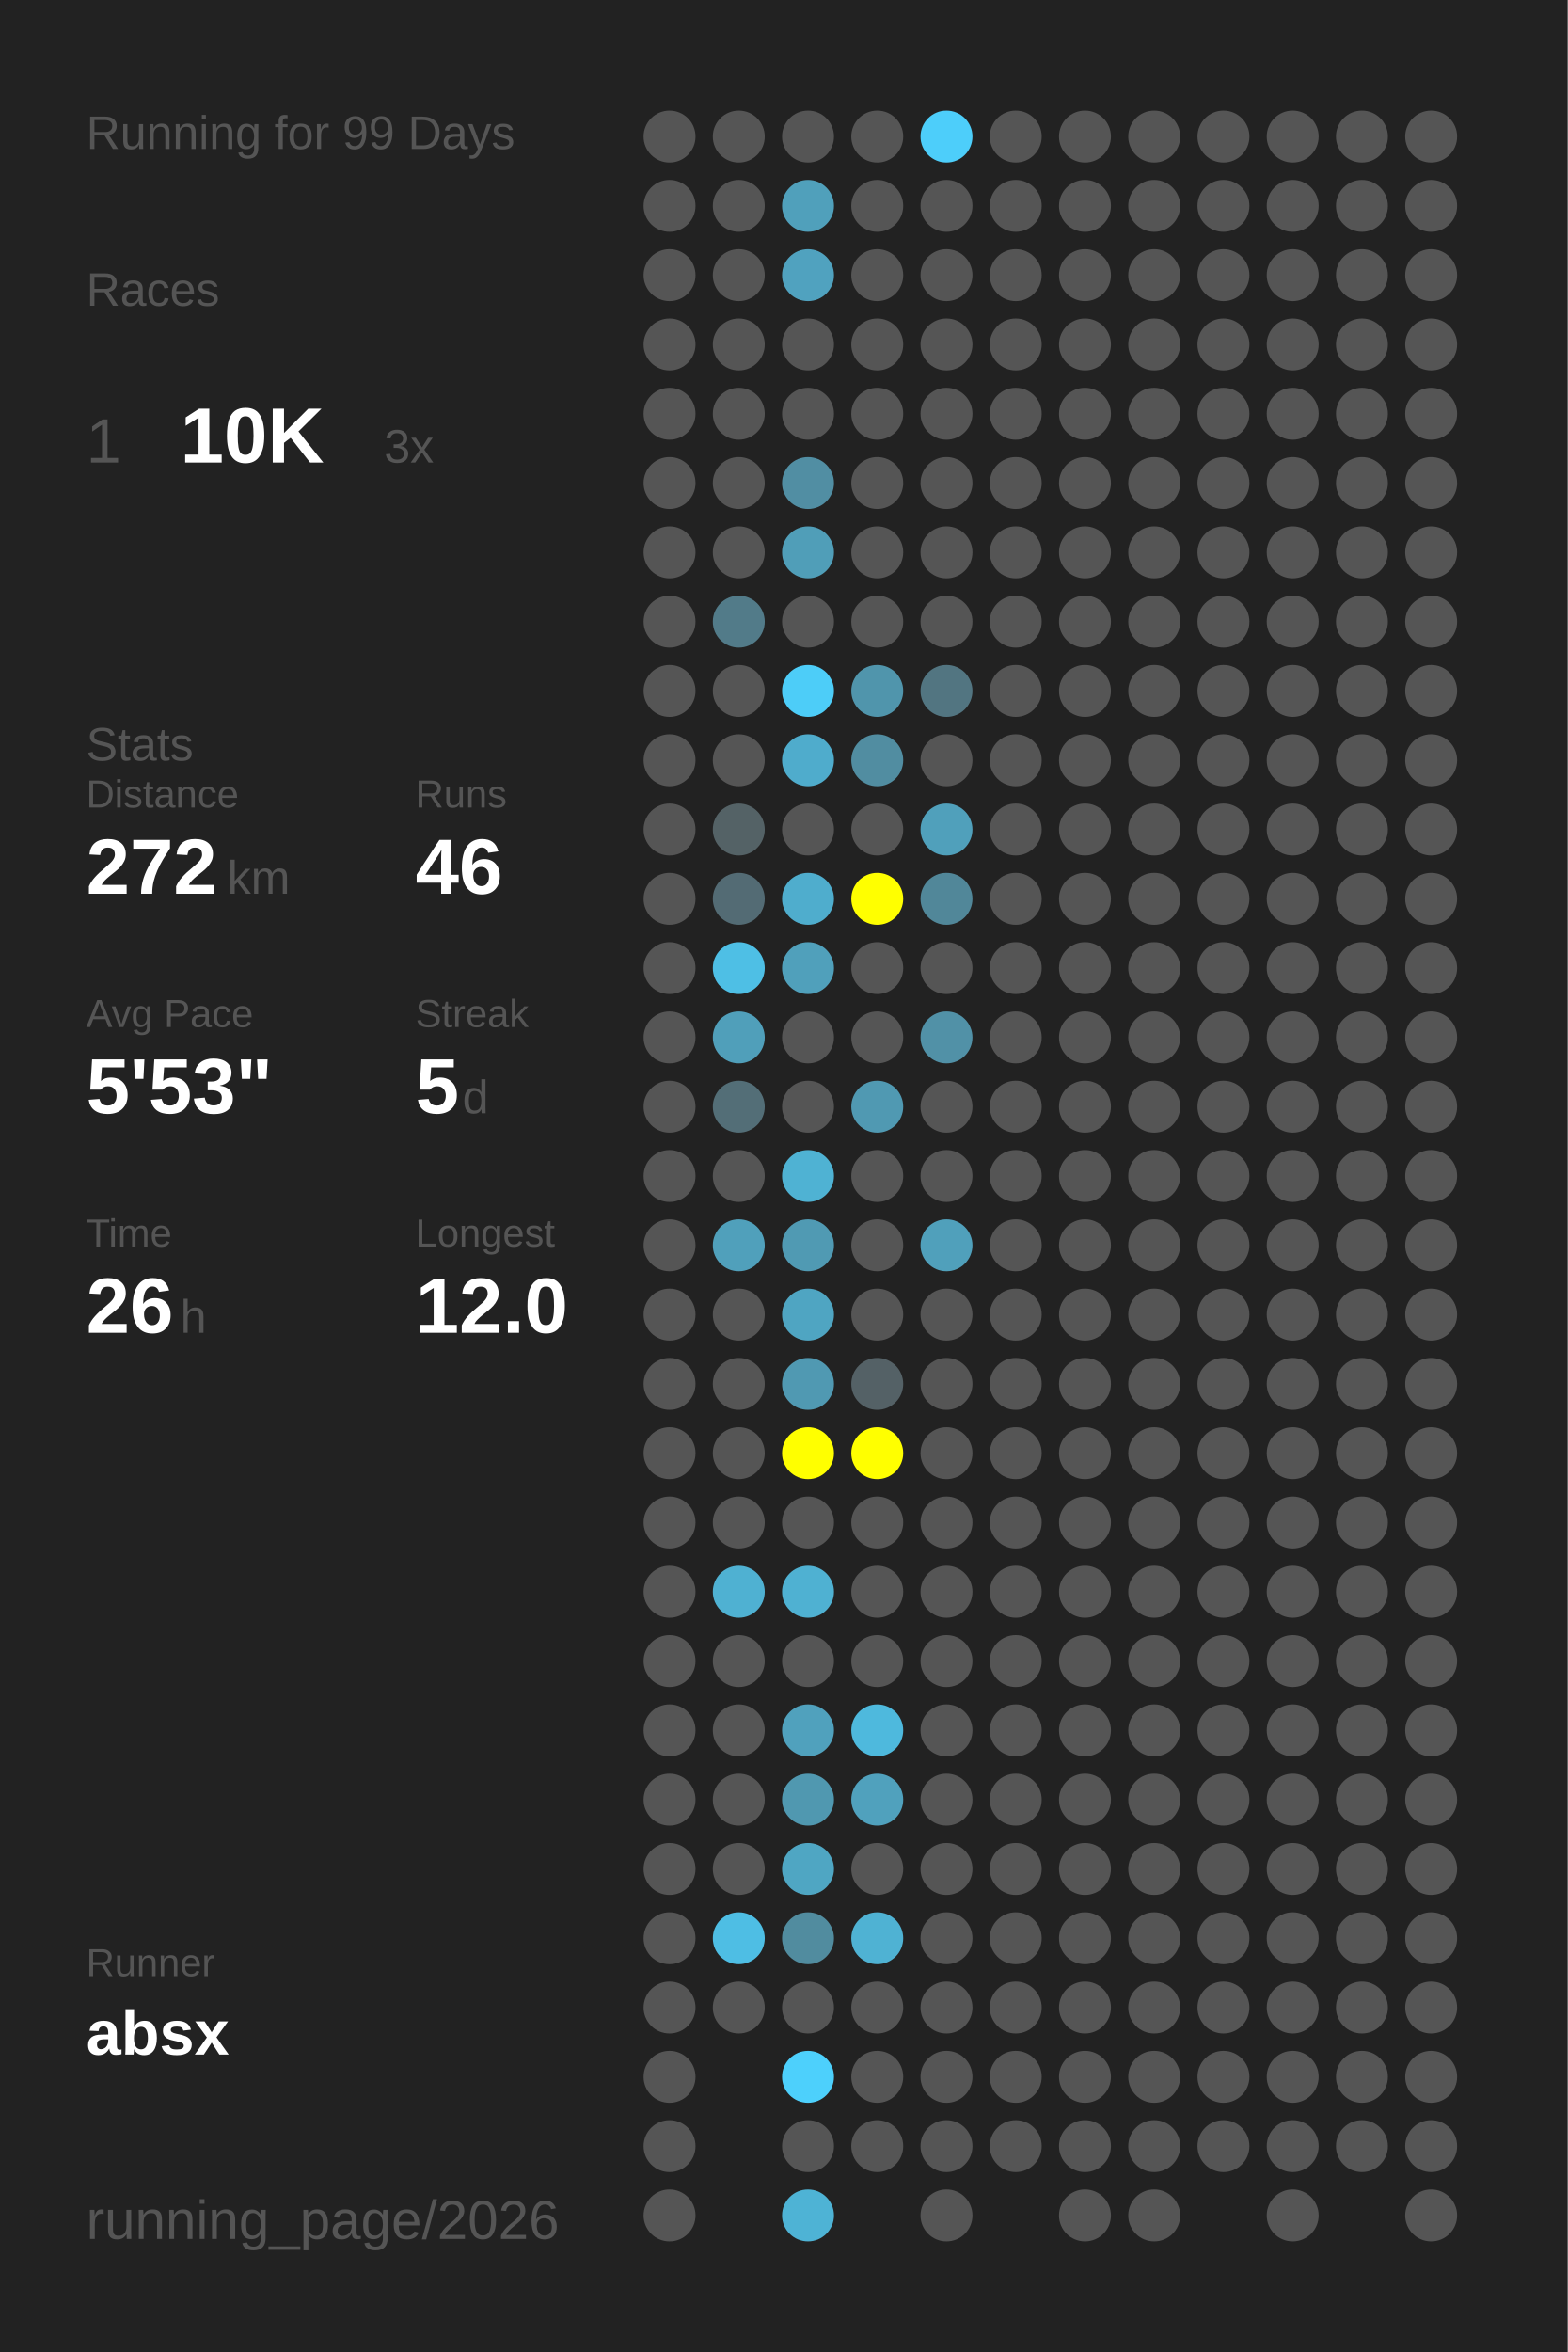
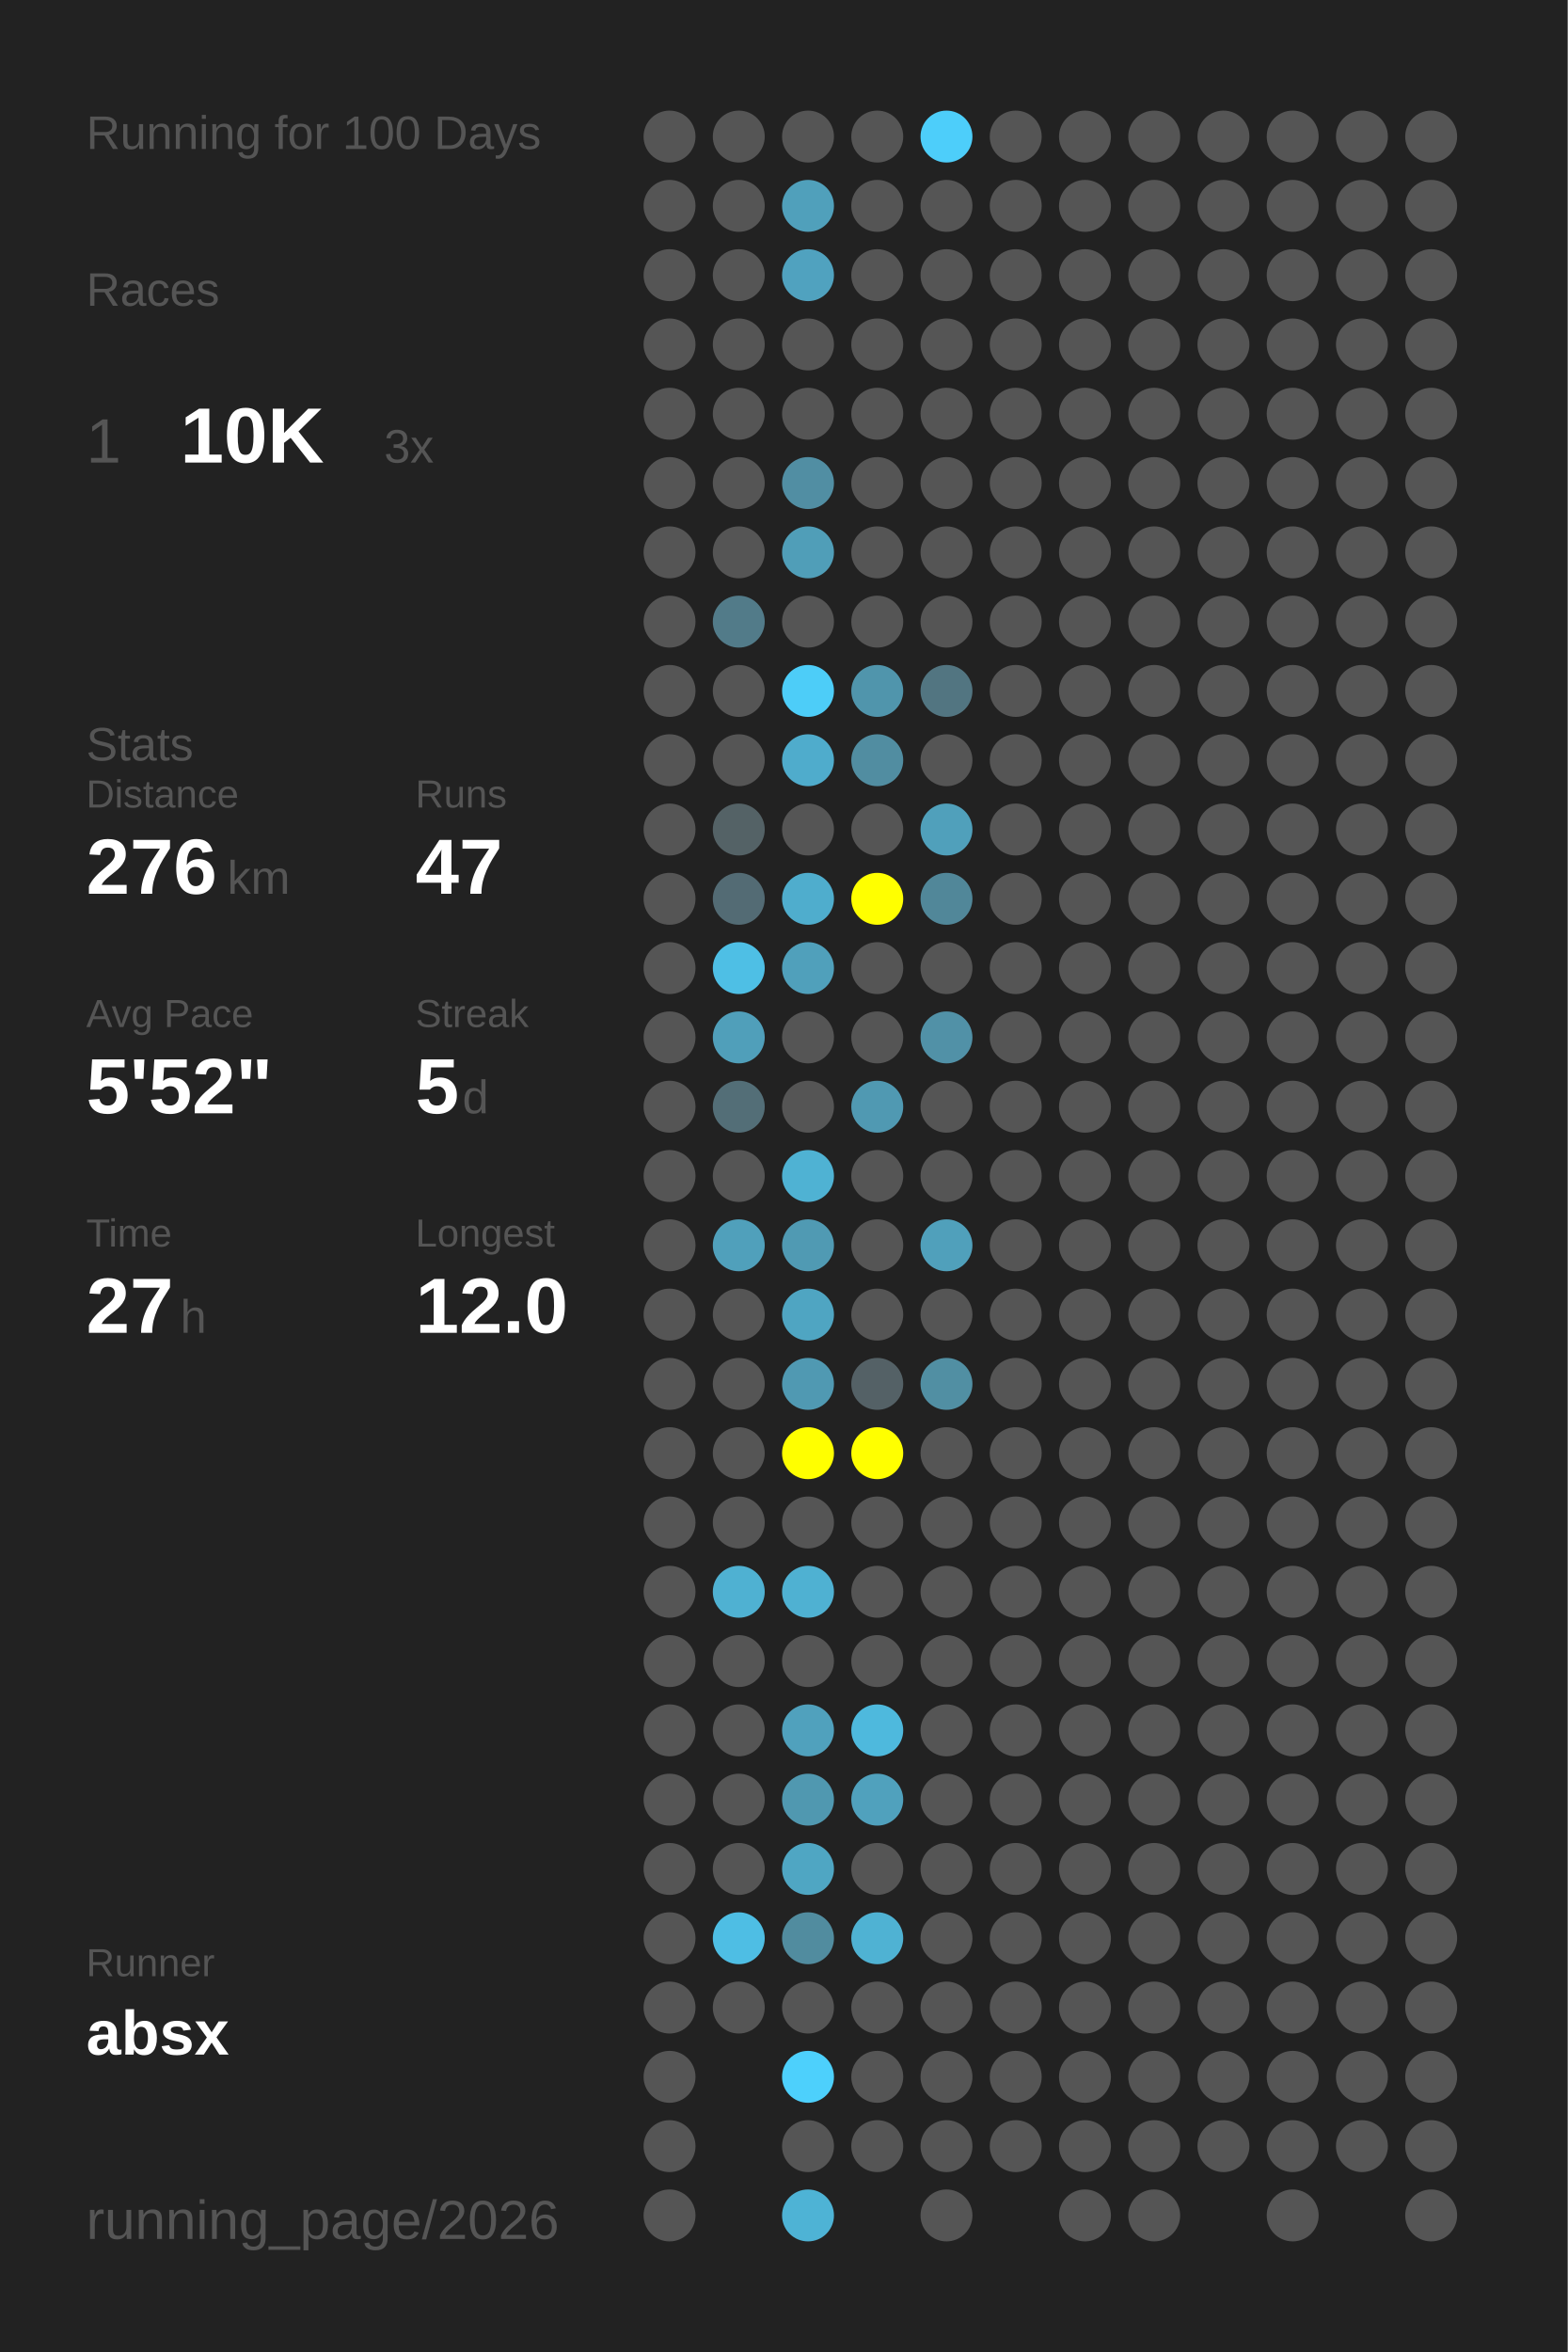
<svg xmlns="http://www.w3.org/2000/svg" baseProfile="full" height="300mm" version="1.1" viewBox="0,0,200,300" width="200mm">
  <defs />
  <rect fill="#222222" height="300" width="200" x="0" y="0" />
-   <text fill="#555555" style="font-size:6px; font-family:Arial;" x="11" y="19">Running for 99 Days</text>
+   <text fill="#555555" style="font-size:6px; font-family:Arial;" x="11" y="19">Running for 100 Days</text>
  <text fill="#555555" style="font-size:6px; font-family:Arial;" x="11" y="39">Races</text>
  <text fill="#555555" style="font-size:8px; font-family:Arial;" x="11" y="59">1</text>
  <text fill="#FFFFFF" style="font-size:10px; font-family:Arial; font-weight:bold;" x="23" y="59">10K</text>
  <text fill="#555555" style="font-size:6px; font-family:Arial;" x="49" y="59">3x</text>
  <text fill="#555555" style="font-size:6px; font-family:Arial;" x="11" y="97">Stats</text>
  <text fill="#555555" style="font-size:5px; font-family:Arial;" x="11" y="103">Distance</text>
-   <text fill="#FFFFFF" style="font-size:10px; font-family:Arial; font-weight:bold;" x="11" y="114">272</text>
+   <text fill="#FFFFFF" style="font-size:10px; font-family:Arial; font-weight:bold;" x="11" y="114">276</text>
  <text fill="#555555" style="font-size:6px; font-family:Arial;" x="29" y="114">km</text>
  <text fill="#555555" style="font-size:5px; font-family:Arial;" x="53" y="103">Runs</text>
-   <text fill="#FFFFFF" style="font-size:10px; font-family:Arial; font-weight:bold;" x="53" y="114">46</text>
+   <text fill="#FFFFFF" style="font-size:10px; font-family:Arial; font-weight:bold;" x="53" y="114">47</text>
  <text fill="#555555" style="font-size:5px; font-family:Arial;" x="11" y="131">Avg Pace</text>
-   <text fill="#FFFFFF" style="font-size:10px; font-family:Arial; font-weight:bold;" x="11" y="142">5'53"</text>
+   <text fill="#FFFFFF" style="font-size:10px; font-family:Arial; font-weight:bold;" x="11" y="142">5'52"</text>
  <text fill="#555555" style="font-size:5px; font-family:Arial;" x="53" y="131">Streak</text>
  <text fill="#FFFFFF" style="font-size:10px; font-family:Arial; font-weight:bold;" x="53" y="142">5</text>
  <text fill="#555555" style="font-size:6px; font-family:Arial;" x="59" y="142">d</text>
  <text fill="#555555" style="font-size:5px; font-family:Arial;" x="11" y="159">Time</text>
-   <text fill="#FFFFFF" style="font-size:10px; font-family:Arial; font-weight:bold;" x="11" y="170">26</text>
+   <text fill="#FFFFFF" style="font-size:10px; font-family:Arial; font-weight:bold;" x="11" y="170">27</text>
  <text fill="#555555" style="font-size:6px; font-family:Arial;" x="23" y="170">h</text>
  <text fill="#555555" style="font-size:5px; font-family:Arial;" x="53" y="159">Longest</text>
  <text fill="#FFFFFF" style="font-size:10px; font-family:Arial; font-weight:bold;" x="53" y="170">12.0</text>
  <text fill="#555555" style="font-size:5px; font-family:Arial;" x="11" y="252.065">Runner</text>
  <text fill="#FFFFFF" style="font-size:8px; font-family:Arial; font-weight:bold;" x="11" y="262.065">absx</text>
  <text fill="#555555" style="font-size:7px; font-family:Arial;" x="11" y="285.581">running_page/2026</text>
  <circle cx="85.417" cy="17.419" fill="#555555" r="3.312" />
  <circle cx="85.417" cy="26.258" fill="#555555" r="3.312" />
  <circle cx="85.417" cy="35.097" fill="#555555" r="3.312" />
  <circle cx="85.417" cy="43.935" fill="#555555" r="3.312" />
  <circle cx="85.417" cy="52.774" fill="#555555" r="3.312" />
  <circle cx="85.417" cy="61.613" fill="#555555" r="3.312" />
  <circle cx="85.417" cy="70.452" fill="#555555" r="3.312" />
  <circle cx="85.417" cy="79.29" fill="#555555" r="3.312" />
  <circle cx="85.417" cy="88.129" fill="#555555" r="3.312" />
  <circle cx="85.417" cy="96.968" fill="#555555" r="3.312" />
  <circle cx="85.417" cy="105.806" fill="#555555" r="3.312" />
  <circle cx="85.417" cy="114.645" fill="#555555" r="3.312" />
  <circle cx="85.417" cy="123.484" fill="#555555" r="3.312" />
  <circle cx="85.417" cy="132.323" fill="#555555" r="3.312" />
  <circle cx="85.417" cy="141.161" fill="#555555" r="3.312" />
  <circle cx="85.417" cy="150" fill="#555555" r="3.312" />
  <circle cx="85.417" cy="158.839" fill="#555555" r="3.312" />
  <circle cx="85.417" cy="167.677" fill="#555555" r="3.312" />
  <circle cx="85.417" cy="176.516" fill="#555555" r="3.312" />
  <circle cx="85.417" cy="185.355" fill="#555555" r="3.312" />
  <circle cx="85.417" cy="194.194" fill="#555555" r="3.312" />
  <circle cx="85.417" cy="203.032" fill="#555555" r="3.312" />
  <circle cx="85.417" cy="211.871" fill="#555555" r="3.312" />
  <circle cx="85.417" cy="220.71" fill="#555555" r="3.312" />
  <circle cx="85.417" cy="229.548" fill="#555555" r="3.312" />
  <circle cx="85.417" cy="238.387" fill="#555555" r="3.312" />
  <circle cx="85.417" cy="247.226" fill="#555555" r="3.312" />
  <circle cx="85.417" cy="256.065" fill="#555555" r="3.312" />
  <circle cx="85.417" cy="264.903" fill="#555555" r="3.312" />
  <circle cx="85.417" cy="273.742" fill="#555555" r="3.312" />
  <circle cx="85.417" cy="282.581" fill="#555555" r="3.312" />
  <circle cx="94.25" cy="17.419" fill="#555555" r="3.312" />
  <circle cx="94.25" cy="26.258" fill="#555555" r="3.312" />
  <circle cx="94.25" cy="35.097" fill="#555555" r="3.312" />
  <circle cx="94.25" cy="43.935" fill="#555555" r="3.312" />
  <circle cx="94.25" cy="52.774" fill="#555555" r="3.312" />
  <circle cx="94.25" cy="61.613" fill="#555555" r="3.312" />
  <circle cx="94.25" cy="70.452" fill="#555555" r="3.312" />
  <circle cx="94.25" cy="79.29" fill="#527b89" r="3.312" />
  <circle cx="94.25" cy="88.129" fill="#555555" r="3.312" />
  <circle cx="94.25" cy="96.968" fill="#555555" r="3.312" />
  <circle cx="94.25" cy="105.806" fill="#546266" r="3.312" />
  <circle cx="94.25" cy="114.645" fill="#536b74" r="3.312" />
  <circle cx="94.25" cy="123.484" fill="#4ebfe5" r="3.312" />
  <circle cx="94.25" cy="132.323" fill="#509fba" r="3.312" />
  <circle cx="94.25" cy="141.161" fill="#536e77" r="3.312" />
  <circle cx="94.25" cy="150" fill="#555555" r="3.312" />
  <circle cx="94.25" cy="158.839" fill="#50a0bb" r="3.312" />
  <circle cx="94.25" cy="167.677" fill="#555555" r="3.312" />
  <circle cx="94.25" cy="176.516" fill="#555555" r="3.312" />
  <circle cx="94.25" cy="185.355" fill="#555555" r="3.312" />
  <circle cx="94.25" cy="194.194" fill="#555555" r="3.312" />
  <circle cx="94.25" cy="203.032" fill="#4fb1d2" r="3.312" />
  <circle cx="94.25" cy="211.871" fill="#555555" r="3.312" />
  <circle cx="94.25" cy="220.71" fill="#555555" r="3.312" />
  <circle cx="94.25" cy="229.548" fill="#555555" r="3.312" />
  <circle cx="94.25" cy="238.387" fill="#555555" r="3.312" />
  <circle cx="94.25" cy="247.226" fill="#4ebee4" r="3.312" />
  <circle cx="94.25" cy="256.065" fill="#555555" r="3.312" />
  <circle cx="103.083" cy="17.419" fill="#555555" r="3.312" />
  <circle cx="103.083" cy="26.258" fill="#50a0bb" r="3.312" />
  <circle cx="103.083" cy="35.097" fill="#50a2bf" r="3.312" />
  <circle cx="103.083" cy="43.935" fill="#555555" r="3.312" />
  <circle cx="103.083" cy="52.774" fill="#555555" r="3.312" />
  <circle cx="103.083" cy="61.613" fill="#518ea3" r="3.312" />
  <circle cx="103.083" cy="70.452" fill="#509eb8" r="3.312" />
  <circle cx="103.083" cy="79.29" fill="#555555" r="3.312" />
  <circle cx="103.083" cy="88.129" fill="#4dcdf8" r="3.312" />
  <circle cx="103.083" cy="96.968" fill="#4faccc" r="3.312" />
  <circle cx="103.083" cy="105.806" fill="#555555" r="3.312" />
  <circle cx="103.083" cy="114.645" fill="#4fadcd" r="3.312" />
  <circle cx="103.083" cy="123.484" fill="#50a0bb" r="3.312" />
  <circle cx="103.083" cy="132.323" fill="#555555" r="3.312" />
  <circle cx="103.083" cy="141.161" fill="#555555" r="3.312" />
  <circle cx="103.083" cy="150" fill="#4fb2d3" r="3.312" />
  <circle cx="103.083" cy="158.839" fill="#509ab3" r="3.312" />
  <circle cx="103.083" cy="167.677" fill="#4fa5c2" r="3.312" />
  <circle cx="103.083" cy="176.516" fill="#5099b2" r="3.312" />
  <circle cx="103.083" cy="185.355" fill="#FFFF00" r="3.312" />
  <circle cx="103.083" cy="194.194" fill="#555555" r="3.312" />
  <circle cx="103.083" cy="203.032" fill="#4fb1d2" r="3.312" />
  <circle cx="103.083" cy="211.871" fill="#555555" r="3.312" />
  <circle cx="103.083" cy="220.71" fill="#50a1bd" r="3.312" />
  <circle cx="103.083" cy="229.548" fill="#5098b0" r="3.312" />
  <circle cx="103.083" cy="238.387" fill="#4fa6c3" r="3.312" />
  <circle cx="103.083" cy="247.226" fill="#518c9f" r="3.312" />
  <circle cx="103.083" cy="256.065" fill="#555555" r="3.312" />
  <circle cx="103.083" cy="264.903" fill="#4dd0fc" r="3.312" />
  <circle cx="103.083" cy="273.742" fill="#555555" r="3.312" />
  <circle cx="103.083" cy="282.581" fill="#4eb3d5" r="3.312" />
  <circle cx="111.917" cy="17.419" fill="#555555" r="3.312" />
  <circle cx="111.917" cy="26.258" fill="#555555" r="3.312" />
  <circle cx="111.917" cy="35.097" fill="#555555" r="3.312" />
  <circle cx="111.917" cy="43.935" fill="#555555" r="3.312" />
  <circle cx="111.917" cy="52.774" fill="#555555" r="3.312" />
  <circle cx="111.917" cy="61.613" fill="#555555" r="3.312" />
  <circle cx="111.917" cy="70.452" fill="#555555" r="3.312" />
  <circle cx="111.917" cy="79.29" fill="#555555" r="3.312" />
  <circle cx="111.917" cy="88.129" fill="#5095ac" r="3.312" />
  <circle cx="111.917" cy="96.968" fill="#518da1" r="3.312" />
  <circle cx="111.917" cy="105.806" fill="#555555" r="3.312" />
  <circle cx="111.917" cy="114.645" fill="#FFFF00" r="3.312" />
  <circle cx="111.917" cy="123.484" fill="#555555" r="3.312" />
  <circle cx="111.917" cy="132.323" fill="#555555" r="3.312" />
  <circle cx="111.917" cy="141.161" fill="#5099b2" r="3.312" />
  <circle cx="111.917" cy="150" fill="#555555" r="3.312" />
  <circle cx="111.917" cy="158.839" fill="#555555" r="3.312" />
  <circle cx="111.917" cy="167.677" fill="#555555" r="3.312" />
  <circle cx="111.917" cy="176.516" fill="#546166" r="3.312" />
  <circle cx="111.917" cy="185.355" fill="#FFFF00" r="3.312" />
  <circle cx="111.917" cy="194.194" fill="#555555" r="3.312" />
  <circle cx="111.917" cy="203.032" fill="#555555" r="3.312" />
  <circle cx="111.917" cy="211.871" fill="#555555" r="3.312" />
  <circle cx="111.917" cy="220.71" fill="#4eb9dd" r="3.312" />
  <circle cx="111.917" cy="229.548" fill="#50a1bd" r="3.312" />
  <circle cx="111.917" cy="238.387" fill="#555555" r="3.312" />
  <circle cx="111.917" cy="247.226" fill="#4fb2d3" r="3.312" />
  <circle cx="111.917" cy="256.065" fill="#555555" r="3.312" />
  <circle cx="111.917" cy="264.903" fill="#555555" r="3.312" />
  <circle cx="111.917" cy="273.742" fill="#555555" r="3.312" />
  <circle cx="120.75" cy="17.419" fill="#4dcefa" r="3.312" />
  <circle cx="120.75" cy="26.258" fill="#555555" r="3.312" />
  <circle cx="120.75" cy="35.097" fill="#555555" r="3.312" />
  <circle cx="120.75" cy="43.935" fill="#555555" r="3.312" />
  <circle cx="120.75" cy="52.774" fill="#555555" r="3.312" />
  <circle cx="120.75" cy="61.613" fill="#555555" r="3.312" />
  <circle cx="120.75" cy="70.452" fill="#555555" r="3.312" />
  <circle cx="120.75" cy="79.29" fill="#555555" r="3.312" />
  <circle cx="120.75" cy="88.129" fill="#527581" r="3.312" />
  <circle cx="120.75" cy="96.968" fill="#555555" r="3.312" />
  <circle cx="120.75" cy="105.806" fill="#50a0bb" r="3.312" />
  <circle cx="120.75" cy="114.645" fill="#518799" r="3.312" />
  <circle cx="120.75" cy="123.484" fill="#555555" r="3.312" />
  <circle cx="120.75" cy="132.323" fill="#5191a7" r="3.312" />
  <circle cx="120.75" cy="141.161" fill="#555555" r="3.312" />
  <circle cx="120.75" cy="150" fill="#555555" r="3.312" />
  <circle cx="120.75" cy="158.839" fill="#50a0bb" r="3.312" />
  <circle cx="120.75" cy="167.677" fill="#555555" r="3.312" />
-   <circle cx="120.75" cy="176.516" fill="#555555" r="3.312" />
+   <circle cx="120.75" cy="176.516" fill="#518fa3" r="3.312" />
  <circle cx="120.75" cy="185.355" fill="#555555" r="3.312" />
  <circle cx="120.75" cy="194.194" fill="#555555" r="3.312" />
  <circle cx="120.75" cy="203.032" fill="#555555" r="3.312" />
  <circle cx="120.75" cy="211.871" fill="#555555" r="3.312" />
  <circle cx="120.75" cy="220.71" fill="#555555" r="3.312" />
  <circle cx="120.75" cy="229.548" fill="#555555" r="3.312" />
  <circle cx="120.75" cy="238.387" fill="#555555" r="3.312" />
  <circle cx="120.75" cy="247.226" fill="#555555" r="3.312" />
  <circle cx="120.75" cy="256.065" fill="#555555" r="3.312" />
  <circle cx="120.75" cy="264.903" fill="#555555" r="3.312" />
  <circle cx="120.75" cy="273.742" fill="#555555" r="3.312" />
  <circle cx="120.75" cy="282.581" fill="#555555" r="3.312" />
  <circle cx="129.583" cy="17.419" fill="#555555" r="3.312" />
  <circle cx="129.583" cy="26.258" fill="#555555" r="3.312" />
  <circle cx="129.583" cy="35.097" fill="#555555" r="3.312" />
  <circle cx="129.583" cy="43.935" fill="#555555" r="3.312" />
  <circle cx="129.583" cy="52.774" fill="#555555" r="3.312" />
  <circle cx="129.583" cy="61.613" fill="#555555" r="3.312" />
  <circle cx="129.583" cy="70.452" fill="#555555" r="3.312" />
  <circle cx="129.583" cy="79.29" fill="#555555" r="3.312" />
  <circle cx="129.583" cy="88.129" fill="#555555" r="3.312" />
  <circle cx="129.583" cy="96.968" fill="#555555" r="3.312" />
  <circle cx="129.583" cy="105.806" fill="#555555" r="3.312" />
  <circle cx="129.583" cy="114.645" fill="#555555" r="3.312" />
  <circle cx="129.583" cy="123.484" fill="#555555" r="3.312" />
  <circle cx="129.583" cy="132.323" fill="#555555" r="3.312" />
  <circle cx="129.583" cy="141.161" fill="#555555" r="3.312" />
  <circle cx="129.583" cy="150" fill="#555555" r="3.312" />
  <circle cx="129.583" cy="158.839" fill="#555555" r="3.312" />
  <circle cx="129.583" cy="167.677" fill="#555555" r="3.312" />
  <circle cx="129.583" cy="176.516" fill="#555555" r="3.312" />
  <circle cx="129.583" cy="185.355" fill="#555555" r="3.312" />
  <circle cx="129.583" cy="194.194" fill="#555555" r="3.312" />
  <circle cx="129.583" cy="203.032" fill="#555555" r="3.312" />
  <circle cx="129.583" cy="211.871" fill="#555555" r="3.312" />
  <circle cx="129.583" cy="220.71" fill="#555555" r="3.312" />
  <circle cx="129.583" cy="229.548" fill="#555555" r="3.312" />
  <circle cx="129.583" cy="238.387" fill="#555555" r="3.312" />
  <circle cx="129.583" cy="247.226" fill="#555555" r="3.312" />
  <circle cx="129.583" cy="256.065" fill="#555555" r="3.312" />
  <circle cx="129.583" cy="264.903" fill="#555555" r="3.312" />
  <circle cx="129.583" cy="273.742" fill="#555555" r="3.312" />
  <circle cx="138.417" cy="17.419" fill="#555555" r="3.312" />
  <circle cx="138.417" cy="26.258" fill="#555555" r="3.312" />
  <circle cx="138.417" cy="35.097" fill="#555555" r="3.312" />
  <circle cx="138.417" cy="43.935" fill="#555555" r="3.312" />
  <circle cx="138.417" cy="52.774" fill="#555555" r="3.312" />
  <circle cx="138.417" cy="61.613" fill="#555555" r="3.312" />
  <circle cx="138.417" cy="70.452" fill="#555555" r="3.312" />
  <circle cx="138.417" cy="79.29" fill="#555555" r="3.312" />
  <circle cx="138.417" cy="88.129" fill="#555555" r="3.312" />
  <circle cx="138.417" cy="96.968" fill="#555555" r="3.312" />
  <circle cx="138.417" cy="105.806" fill="#555555" r="3.312" />
  <circle cx="138.417" cy="114.645" fill="#555555" r="3.312" />
  <circle cx="138.417" cy="123.484" fill="#555555" r="3.312" />
  <circle cx="138.417" cy="132.323" fill="#555555" r="3.312" />
  <circle cx="138.417" cy="141.161" fill="#555555" r="3.312" />
  <circle cx="138.417" cy="150" fill="#555555" r="3.312" />
  <circle cx="138.417" cy="158.839" fill="#555555" r="3.312" />
  <circle cx="138.417" cy="167.677" fill="#555555" r="3.312" />
  <circle cx="138.417" cy="176.516" fill="#555555" r="3.312" />
  <circle cx="138.417" cy="185.355" fill="#555555" r="3.312" />
  <circle cx="138.417" cy="194.194" fill="#555555" r="3.312" />
  <circle cx="138.417" cy="203.032" fill="#555555" r="3.312" />
  <circle cx="138.417" cy="211.871" fill="#555555" r="3.312" />
  <circle cx="138.417" cy="220.71" fill="#555555" r="3.312" />
  <circle cx="138.417" cy="229.548" fill="#555555" r="3.312" />
  <circle cx="138.417" cy="238.387" fill="#555555" r="3.312" />
  <circle cx="138.417" cy="247.226" fill="#555555" r="3.312" />
  <circle cx="138.417" cy="256.065" fill="#555555" r="3.312" />
  <circle cx="138.417" cy="264.903" fill="#555555" r="3.312" />
  <circle cx="138.417" cy="273.742" fill="#555555" r="3.312" />
  <circle cx="138.417" cy="282.581" fill="#555555" r="3.312" />
  <circle cx="147.25" cy="17.419" fill="#555555" r="3.312" />
  <circle cx="147.25" cy="26.258" fill="#555555" r="3.312" />
  <circle cx="147.25" cy="35.097" fill="#555555" r="3.312" />
  <circle cx="147.25" cy="43.935" fill="#555555" r="3.312" />
  <circle cx="147.25" cy="52.774" fill="#555555" r="3.312" />
  <circle cx="147.25" cy="61.613" fill="#555555" r="3.312" />
  <circle cx="147.25" cy="70.452" fill="#555555" r="3.312" />
  <circle cx="147.25" cy="79.29" fill="#555555" r="3.312" />
  <circle cx="147.25" cy="88.129" fill="#555555" r="3.312" />
  <circle cx="147.25" cy="96.968" fill="#555555" r="3.312" />
  <circle cx="147.25" cy="105.806" fill="#555555" r="3.312" />
  <circle cx="147.25" cy="114.645" fill="#555555" r="3.312" />
  <circle cx="147.25" cy="123.484" fill="#555555" r="3.312" />
  <circle cx="147.25" cy="132.323" fill="#555555" r="3.312" />
  <circle cx="147.25" cy="141.161" fill="#555555" r="3.312" />
  <circle cx="147.25" cy="150" fill="#555555" r="3.312" />
  <circle cx="147.25" cy="158.839" fill="#555555" r="3.312" />
  <circle cx="147.25" cy="167.677" fill="#555555" r="3.312" />
  <circle cx="147.25" cy="176.516" fill="#555555" r="3.312" />
  <circle cx="147.25" cy="185.355" fill="#555555" r="3.312" />
  <circle cx="147.25" cy="194.194" fill="#555555" r="3.312" />
  <circle cx="147.25" cy="203.032" fill="#555555" r="3.312" />
  <circle cx="147.25" cy="211.871" fill="#555555" r="3.312" />
  <circle cx="147.25" cy="220.71" fill="#555555" r="3.312" />
  <circle cx="147.25" cy="229.548" fill="#555555" r="3.312" />
  <circle cx="147.25" cy="238.387" fill="#555555" r="3.312" />
  <circle cx="147.25" cy="247.226" fill="#555555" r="3.312" />
  <circle cx="147.25" cy="256.065" fill="#555555" r="3.312" />
  <circle cx="147.25" cy="264.903" fill="#555555" r="3.312" />
  <circle cx="147.25" cy="273.742" fill="#555555" r="3.312" />
  <circle cx="147.25" cy="282.581" fill="#555555" r="3.312" />
  <circle cx="156.083" cy="17.419" fill="#555555" r="3.312" />
  <circle cx="156.083" cy="26.258" fill="#555555" r="3.312" />
  <circle cx="156.083" cy="35.097" fill="#555555" r="3.312" />
  <circle cx="156.083" cy="43.935" fill="#555555" r="3.312" />
  <circle cx="156.083" cy="52.774" fill="#555555" r="3.312" />
  <circle cx="156.083" cy="61.613" fill="#555555" r="3.312" />
  <circle cx="156.083" cy="70.452" fill="#555555" r="3.312" />
  <circle cx="156.083" cy="79.29" fill="#555555" r="3.312" />
  <circle cx="156.083" cy="88.129" fill="#555555" r="3.312" />
  <circle cx="156.083" cy="96.968" fill="#555555" r="3.312" />
  <circle cx="156.083" cy="105.806" fill="#555555" r="3.312" />
  <circle cx="156.083" cy="114.645" fill="#555555" r="3.312" />
  <circle cx="156.083" cy="123.484" fill="#555555" r="3.312" />
  <circle cx="156.083" cy="132.323" fill="#555555" r="3.312" />
  <circle cx="156.083" cy="141.161" fill="#555555" r="3.312" />
  <circle cx="156.083" cy="150" fill="#555555" r="3.312" />
  <circle cx="156.083" cy="158.839" fill="#555555" r="3.312" />
  <circle cx="156.083" cy="167.677" fill="#555555" r="3.312" />
  <circle cx="156.083" cy="176.516" fill="#555555" r="3.312" />
  <circle cx="156.083" cy="185.355" fill="#555555" r="3.312" />
  <circle cx="156.083" cy="194.194" fill="#555555" r="3.312" />
  <circle cx="156.083" cy="203.032" fill="#555555" r="3.312" />
  <circle cx="156.083" cy="211.871" fill="#555555" r="3.312" />
  <circle cx="156.083" cy="220.71" fill="#555555" r="3.312" />
  <circle cx="156.083" cy="229.548" fill="#555555" r="3.312" />
  <circle cx="156.083" cy="238.387" fill="#555555" r="3.312" />
  <circle cx="156.083" cy="247.226" fill="#555555" r="3.312" />
  <circle cx="156.083" cy="256.065" fill="#555555" r="3.312" />
  <circle cx="156.083" cy="264.903" fill="#555555" r="3.312" />
  <circle cx="156.083" cy="273.742" fill="#555555" r="3.312" />
  <circle cx="164.917" cy="17.419" fill="#555555" r="3.312" />
  <circle cx="164.917" cy="26.258" fill="#555555" r="3.312" />
  <circle cx="164.917" cy="35.097" fill="#555555" r="3.312" />
  <circle cx="164.917" cy="43.935" fill="#555555" r="3.312" />
  <circle cx="164.917" cy="52.774" fill="#555555" r="3.312" />
  <circle cx="164.917" cy="61.613" fill="#555555" r="3.312" />
  <circle cx="164.917" cy="70.452" fill="#555555" r="3.312" />
  <circle cx="164.917" cy="79.29" fill="#555555" r="3.312" />
  <circle cx="164.917" cy="88.129" fill="#555555" r="3.312" />
  <circle cx="164.917" cy="96.968" fill="#555555" r="3.312" />
  <circle cx="164.917" cy="105.806" fill="#555555" r="3.312" />
  <circle cx="164.917" cy="114.645" fill="#555555" r="3.312" />
  <circle cx="164.917" cy="123.484" fill="#555555" r="3.312" />
  <circle cx="164.917" cy="132.323" fill="#555555" r="3.312" />
  <circle cx="164.917" cy="141.161" fill="#555555" r="3.312" />
  <circle cx="164.917" cy="150" fill="#555555" r="3.312" />
  <circle cx="164.917" cy="158.839" fill="#555555" r="3.312" />
  <circle cx="164.917" cy="167.677" fill="#555555" r="3.312" />
  <circle cx="164.917" cy="176.516" fill="#555555" r="3.312" />
  <circle cx="164.917" cy="185.355" fill="#555555" r="3.312" />
  <circle cx="164.917" cy="194.194" fill="#555555" r="3.312" />
  <circle cx="164.917" cy="203.032" fill="#555555" r="3.312" />
  <circle cx="164.917" cy="211.871" fill="#555555" r="3.312" />
  <circle cx="164.917" cy="220.71" fill="#555555" r="3.312" />
  <circle cx="164.917" cy="229.548" fill="#555555" r="3.312" />
  <circle cx="164.917" cy="238.387" fill="#555555" r="3.312" />
  <circle cx="164.917" cy="247.226" fill="#555555" r="3.312" />
  <circle cx="164.917" cy="256.065" fill="#555555" r="3.312" />
  <circle cx="164.917" cy="264.903" fill="#555555" r="3.312" />
  <circle cx="164.917" cy="273.742" fill="#555555" r="3.312" />
  <circle cx="164.917" cy="282.581" fill="#555555" r="3.312" />
  <circle cx="173.75" cy="17.419" fill="#555555" r="3.312" />
  <circle cx="173.75" cy="26.258" fill="#555555" r="3.312" />
  <circle cx="173.75" cy="35.097" fill="#555555" r="3.312" />
  <circle cx="173.75" cy="43.935" fill="#555555" r="3.312" />
  <circle cx="173.75" cy="52.774" fill="#555555" r="3.312" />
  <circle cx="173.75" cy="61.613" fill="#555555" r="3.312" />
  <circle cx="173.75" cy="70.452" fill="#555555" r="3.312" />
  <circle cx="173.75" cy="79.29" fill="#555555" r="3.312" />
  <circle cx="173.75" cy="88.129" fill="#555555" r="3.312" />
  <circle cx="173.75" cy="96.968" fill="#555555" r="3.312" />
  <circle cx="173.75" cy="105.806" fill="#555555" r="3.312" />
  <circle cx="173.75" cy="114.645" fill="#555555" r="3.312" />
  <circle cx="173.75" cy="123.484" fill="#555555" r="3.312" />
  <circle cx="173.75" cy="132.323" fill="#555555" r="3.312" />
  <circle cx="173.75" cy="141.161" fill="#555555" r="3.312" />
  <circle cx="173.75" cy="150" fill="#555555" r="3.312" />
  <circle cx="173.75" cy="158.839" fill="#555555" r="3.312" />
  <circle cx="173.75" cy="167.677" fill="#555555" r="3.312" />
  <circle cx="173.75" cy="176.516" fill="#555555" r="3.312" />
  <circle cx="173.75" cy="185.355" fill="#555555" r="3.312" />
  <circle cx="173.75" cy="194.194" fill="#555555" r="3.312" />
  <circle cx="173.75" cy="203.032" fill="#555555" r="3.312" />
  <circle cx="173.75" cy="211.871" fill="#555555" r="3.312" />
  <circle cx="173.75" cy="220.71" fill="#555555" r="3.312" />
  <circle cx="173.75" cy="229.548" fill="#555555" r="3.312" />
  <circle cx="173.75" cy="238.387" fill="#555555" r="3.312" />
  <circle cx="173.75" cy="247.226" fill="#555555" r="3.312" />
  <circle cx="173.75" cy="256.065" fill="#555555" r="3.312" />
  <circle cx="173.75" cy="264.903" fill="#555555" r="3.312" />
  <circle cx="173.75" cy="273.742" fill="#555555" r="3.312" />
  <circle cx="182.583" cy="17.419" fill="#555555" r="3.312" />
  <circle cx="182.583" cy="26.258" fill="#555555" r="3.312" />
  <circle cx="182.583" cy="35.097" fill="#555555" r="3.312" />
  <circle cx="182.583" cy="43.935" fill="#555555" r="3.312" />
  <circle cx="182.583" cy="52.774" fill="#555555" r="3.312" />
  <circle cx="182.583" cy="61.613" fill="#555555" r="3.312" />
  <circle cx="182.583" cy="70.452" fill="#555555" r="3.312" />
  <circle cx="182.583" cy="79.29" fill="#555555" r="3.312" />
  <circle cx="182.583" cy="88.129" fill="#555555" r="3.312" />
  <circle cx="182.583" cy="96.968" fill="#555555" r="3.312" />
  <circle cx="182.583" cy="105.806" fill="#555555" r="3.312" />
  <circle cx="182.583" cy="114.645" fill="#555555" r="3.312" />
  <circle cx="182.583" cy="123.484" fill="#555555" r="3.312" />
  <circle cx="182.583" cy="132.323" fill="#555555" r="3.312" />
  <circle cx="182.583" cy="141.161" fill="#555555" r="3.312" />
  <circle cx="182.583" cy="150" fill="#555555" r="3.312" />
  <circle cx="182.583" cy="158.839" fill="#555555" r="3.312" />
  <circle cx="182.583" cy="167.677" fill="#555555" r="3.312" />
  <circle cx="182.583" cy="176.516" fill="#555555" r="3.312" />
  <circle cx="182.583" cy="185.355" fill="#555555" r="3.312" />
  <circle cx="182.583" cy="194.194" fill="#555555" r="3.312" />
  <circle cx="182.583" cy="203.032" fill="#555555" r="3.312" />
  <circle cx="182.583" cy="211.871" fill="#555555" r="3.312" />
  <circle cx="182.583" cy="220.71" fill="#555555" r="3.312" />
  <circle cx="182.583" cy="229.548" fill="#555555" r="3.312" />
  <circle cx="182.583" cy="238.387" fill="#555555" r="3.312" />
  <circle cx="182.583" cy="247.226" fill="#555555" r="3.312" />
  <circle cx="182.583" cy="256.065" fill="#555555" r="3.312" />
  <circle cx="182.583" cy="264.903" fill="#555555" r="3.312" />
  <circle cx="182.583" cy="273.742" fill="#555555" r="3.312" />
  <circle cx="182.583" cy="282.581" fill="#555555" r="3.312" />
</svg>
